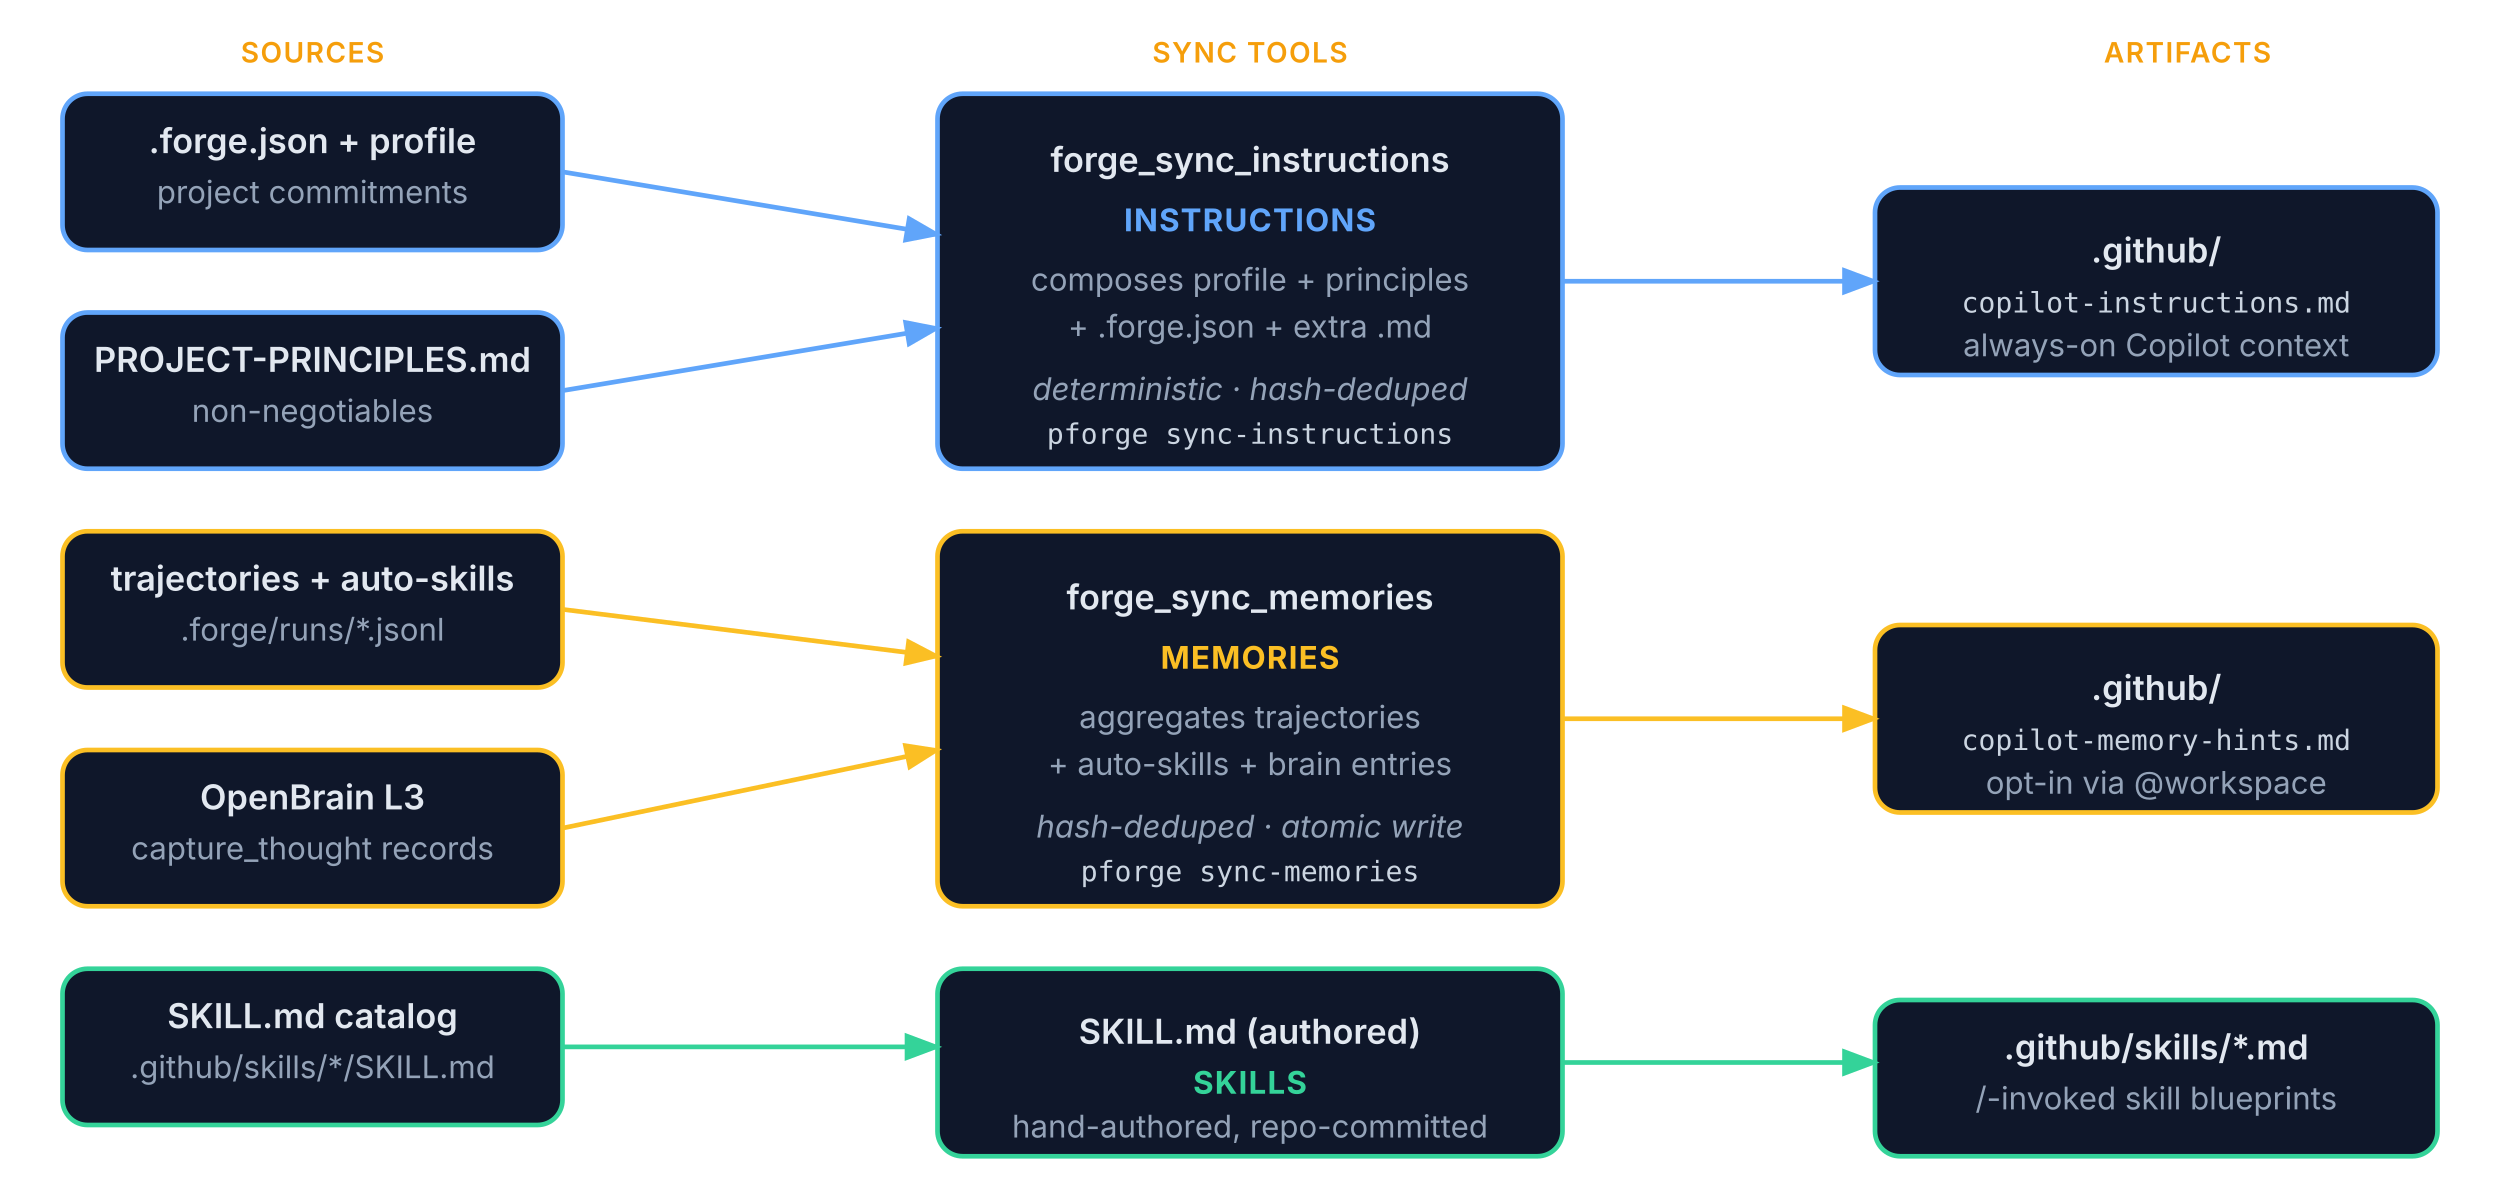
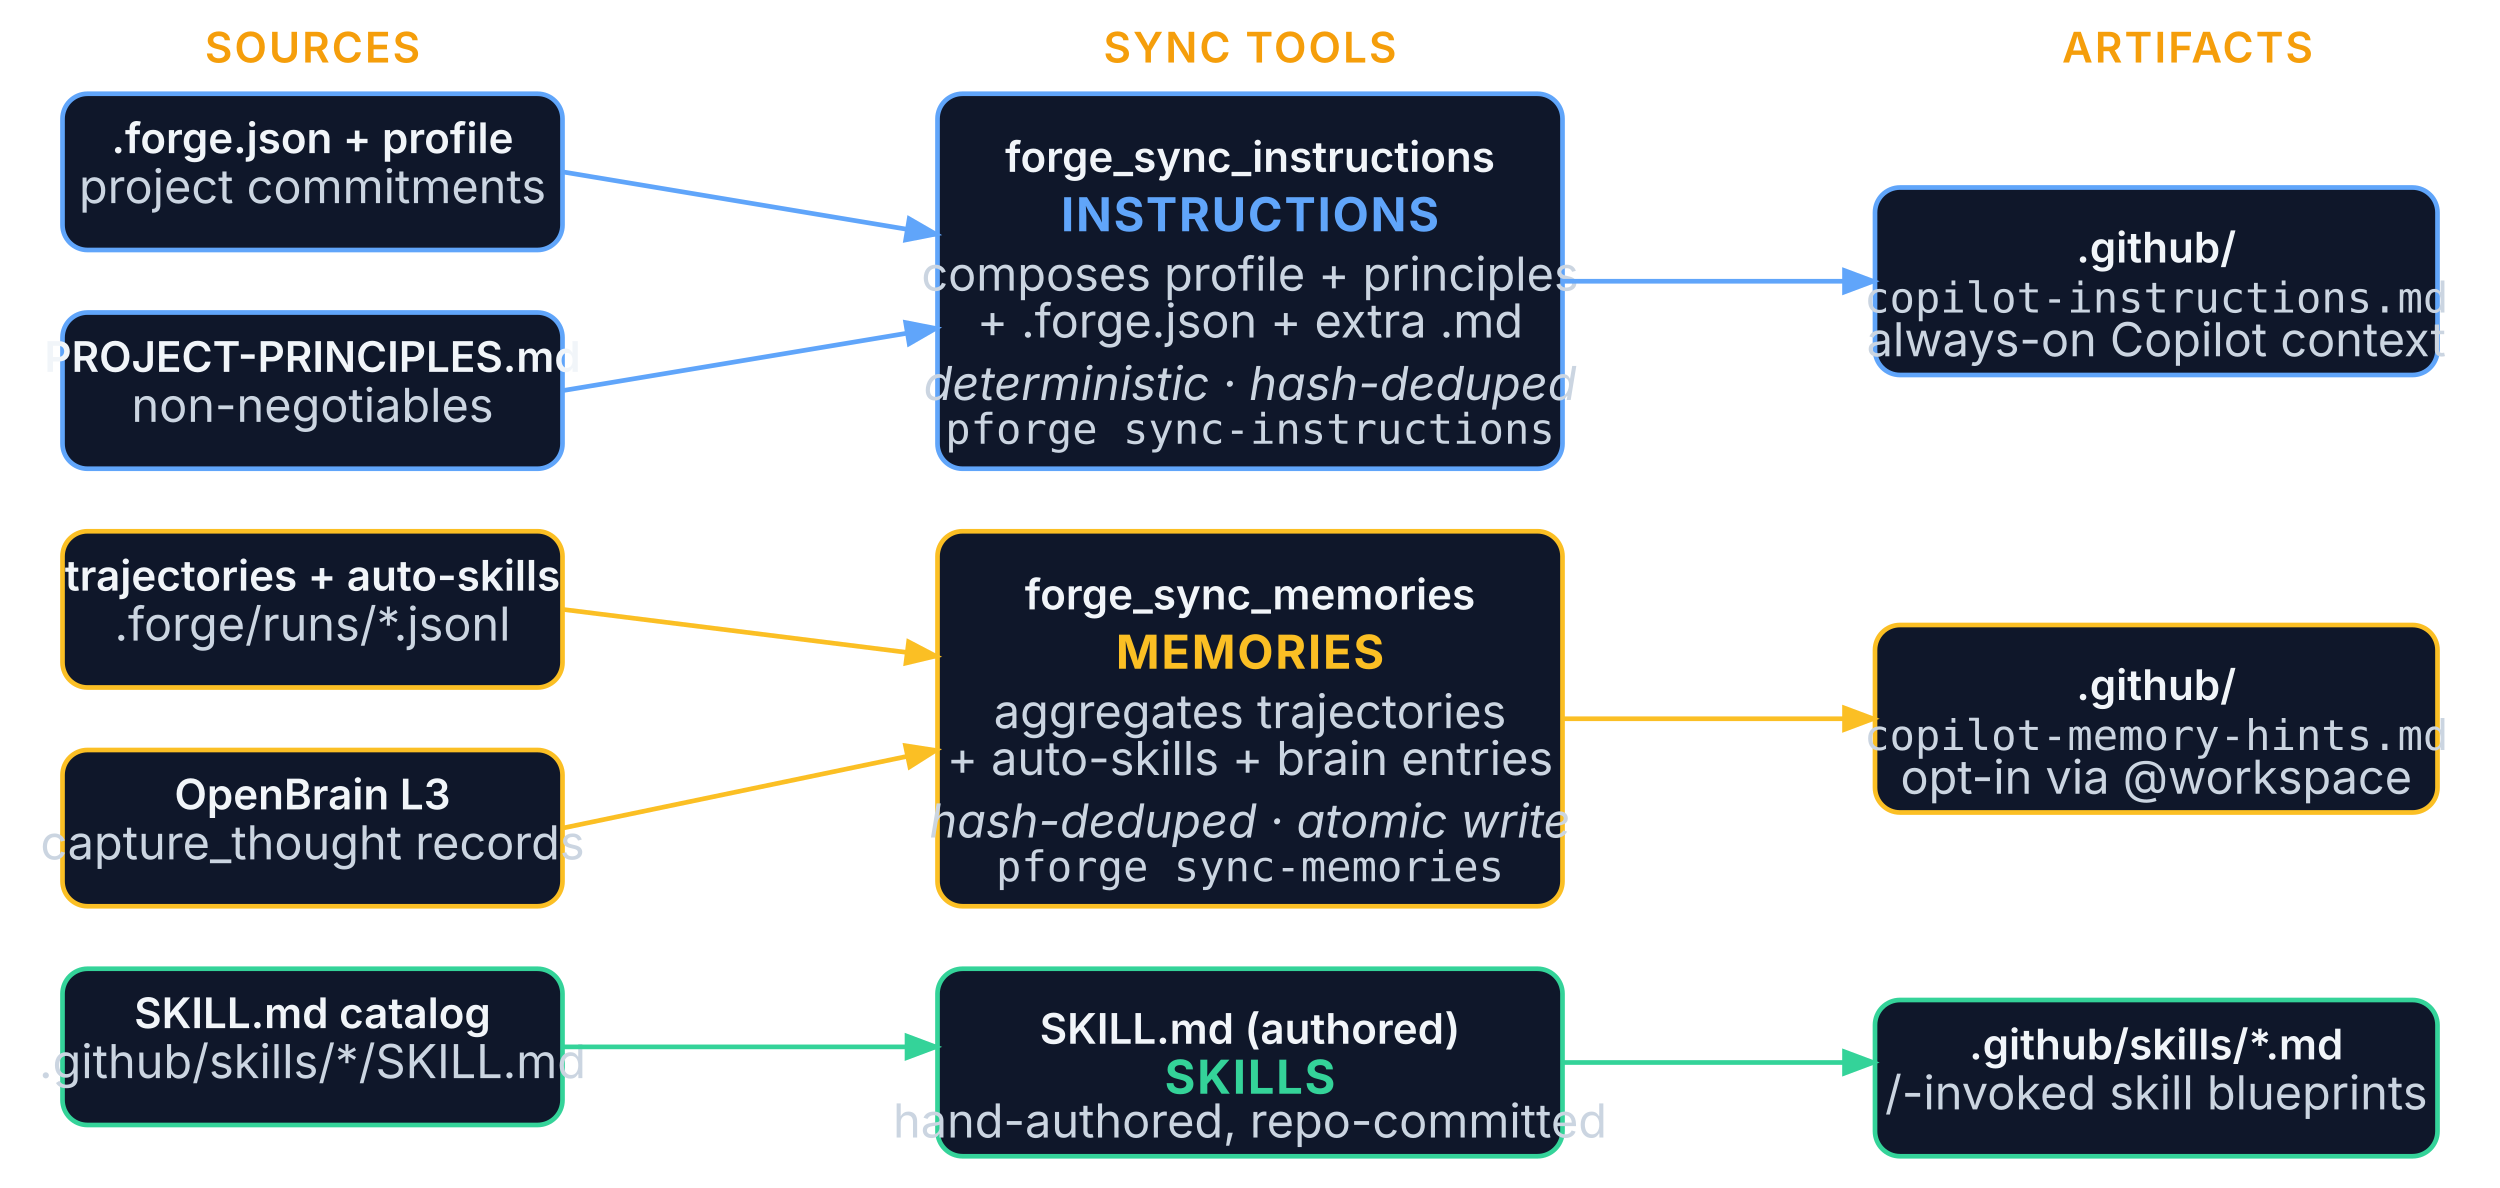
<svg xmlns="http://www.w3.org/2000/svg" viewBox="0 0 800 380" fill="none">
  <style>
    text { font-family: 'Inter', sans-serif; }
    .node { rx: 8; ry: 8; stroke-width: 1.5; }
-     .arrow { stroke: #475569; stroke-width: 1.5; fill: none; marker-end: url(#cit-ah); }
+     .arrow { stroke: #64748b; stroke-width: 1.5; fill: none; marker-end: url(#cit-ah); }
    .arrow-i { stroke: #60a5fa; stroke-width: 1.5; fill: none; marker-end: url(#cit-ahi); }
    .arrow-m { stroke: #fbbf24; stroke-width: 1.5; fill: none; marker-end: url(#cit-ahm); }
    .arrow-s { stroke: #34d399; stroke-width: 1.5; fill: none; marker-end: url(#cit-ahs); }
-     .label  { font-size: 10px; fill: #94a3b8; }
-     .small  { font-size: 9px;  fill: #cbd5e1; }
-     .title  { font-size: 11px; fill: #e2e8f0; font-weight: 600; }
-     .phase  { font-size: 9px;  fill: #f59e0b; font-weight: 600; text-transform: uppercase; letter-spacing: 0.05em; }
-     .lane   { font-size: 10px; font-weight: 700; text-transform: uppercase; letter-spacing: 0.04em; }
-     .mono   { font-family: 'JetBrains Mono', monospace; font-size: 9px; fill: #cbd5e1; }
+     .label  { font-size: 15px; fill: #cbd5e1; }
+     .small  { font-size: 13.5px;  fill: #cbd5e1; }
+     .title  { font-size: 13.5px; fill: #f1f5f9; font-weight: 600; }
+     .phase  { font-size: 13.5px;  fill: #f59e0b; font-weight: 600; text-transform: uppercase; letter-spacing: 0.05em; }
+     .lane   { font-size: 15px; font-weight: 700; text-transform: uppercase; letter-spacing: 0.04em; }
+     .mono   { font-family: 'JetBrains Mono', monospace; font-size: 13.5px; fill: #cbd5e1; }
  </style>
  <defs>
    <marker id="cit-ah" markerWidth="8" markerHeight="6" refX="7" refY="3" orient="auto">
-       <path d="M0,0 L8,3 L0,6" fill="#475569" />
+       <path d="M0,0 L8,3 L0,6" fill="#64748b" />
    </marker>
    <marker id="cit-ahi" markerWidth="8" markerHeight="6" refX="7" refY="3" orient="auto">
      <path d="M0,0 L8,3 L0,6" fill="#60a5fa" />
    </marker>
    <marker id="cit-ahm" markerWidth="8" markerHeight="6" refX="7" refY="3" orient="auto">
      <path d="M0,0 L8,3 L0,6" fill="#fbbf24" />
    </marker>
    <marker id="cit-ahs" markerWidth="8" markerHeight="6" refX="7" refY="3" orient="auto">
      <path d="M0,0 L8,3 L0,6" fill="#34d399" />
    </marker>
  </defs>
  <text x="100" y="20" class="phase" text-anchor="middle">SOURCES</text>
  <rect x="20" y="30" width="160" height="50" class="node" fill="#0f172a" stroke="#60a5fa" />
  <text x="100" y="49" class="title" text-anchor="middle">.forge.json + profile</text>
  <text x="100" y="65" class="label" text-anchor="middle">project commitments</text>
  <rect x="20" y="100" width="160" height="50" class="node" fill="#0f172a" stroke="#60a5fa" />
  <text x="100" y="119" class="title" text-anchor="middle">PROJECT-PRINCIPLES.md</text>
  <text x="100" y="135" class="label" text-anchor="middle">non-negotiables</text>
  <rect x="20" y="170" width="160" height="50" class="node" fill="#0f172a" stroke="#fbbf24" />
  <text x="100" y="189" class="title" text-anchor="middle">trajectories + auto-skills</text>
  <text x="100" y="205" class="label" text-anchor="middle">.forge/runs/*.jsonl</text>
  <rect x="20" y="240" width="160" height="50" class="node" fill="#0f172a" stroke="#fbbf24" />
  <text x="100" y="259" class="title" text-anchor="middle">OpenBrain L3</text>
  <text x="100" y="275" class="label" text-anchor="middle">capture_thought records</text>
  <rect x="20" y="310" width="160" height="50" class="node" fill="#0f172a" stroke="#34d399" />
  <text x="100" y="329" class="title" text-anchor="middle">SKILL.md catalog</text>
  <text x="100" y="345" class="label" text-anchor="middle">.github/skills/*/SKILL.md</text>
  <text x="400" y="20" class="phase" text-anchor="middle">SYNC TOOLS</text>
  <rect x="300" y="30" width="200" height="120" class="node" fill="#0f172a" stroke="#60a5fa" stroke-width="2" />
  <text x="400" y="55" class="title" text-anchor="middle">forge_sync_instructions</text>
  <text x="400" y="74" class="lane" text-anchor="middle" fill="#60a5fa">INSTRUCTIONS</text>
  <text x="400" y="93" class="label" text-anchor="middle">composes profile + principles</text>
  <text x="400" y="108" class="label" text-anchor="middle">+ .forge.json + extra .md</text>
  <text x="400" y="128" class="label" text-anchor="middle" font-style="italic">deterministic · hash-deduped</text>
  <text x="400" y="142" class="mono" text-anchor="middle">pforge sync-instructions</text>
  <rect x="300" y="170" width="200" height="120" class="node" fill="#0f172a" stroke="#fbbf24" stroke-width="2" />
  <text x="400" y="195" class="title" text-anchor="middle">forge_sync_memories</text>
  <text x="400" y="214" class="lane" text-anchor="middle" fill="#fbbf24">MEMORIES</text>
  <text x="400" y="233" class="label" text-anchor="middle">aggregates trajectories</text>
  <text x="400" y="248" class="label" text-anchor="middle">+ auto-skills + brain entries</text>
  <text x="400" y="268" class="label" text-anchor="middle" font-style="italic">hash-deduped · atomic write</text>
  <text x="400" y="282" class="mono" text-anchor="middle">pforge sync-memories</text>
  <rect x="300" y="310" width="200" height="60" class="node" fill="#0f172a" stroke="#34d399" stroke-width="2" />
  <text x="400" y="334" class="title" text-anchor="middle">SKILL.md (authored)</text>
  <text x="400" y="350" class="lane" text-anchor="middle" fill="#34d399">SKILLS</text>
  <text x="400" y="364" class="label" text-anchor="middle">hand-authored, repo-committed</text>
  <path d="M180,55 L300,75" class="arrow-i" />
  <path d="M180,125 L300,105" class="arrow-i" />
  <path d="M180,195 L300,210" class="arrow-m" />
  <path d="M180,265 L300,240" class="arrow-m" />
  <path d="M180,335 L300,335" class="arrow-s" />
  <text x="700" y="20" class="phase" text-anchor="middle">ARTIFACTS</text>
  <rect x="600" y="60" width="180" height="60" class="node" fill="#0f172a" stroke="#60a5fa" />
  <text x="690" y="84" class="title" text-anchor="middle">.github/</text>
  <text x="690" y="100" class="mono" text-anchor="middle">copilot-instructions.md</text>
  <text x="690" y="114" class="label" text-anchor="middle">always-on Copilot context</text>
  <rect x="600" y="200" width="180" height="60" class="node" fill="#0f172a" stroke="#fbbf24" />
  <text x="690" y="224" class="title" text-anchor="middle">.github/</text>
  <text x="690" y="240" class="mono" text-anchor="middle">copilot-memory-hints.md</text>
  <text x="690" y="254" class="label" text-anchor="middle">opt-in via @workspace</text>
  <rect x="600" y="320" width="180" height="50" class="node" fill="#0f172a" stroke="#34d399" />
  <text x="690" y="339" class="title" text-anchor="middle">.github/skills/*.md</text>
  <text x="690" y="355" class="label" text-anchor="middle">/-invoked skill blueprints</text>
  <path d="M500,90 L600,90" class="arrow-i" />
  <path d="M500,230 L600,230" class="arrow-m" />
  <path d="M500,340 L600,340" class="arrow-s" />
  <rect x="320" y="385" width="160" height="0" fill="none" />
</svg>
